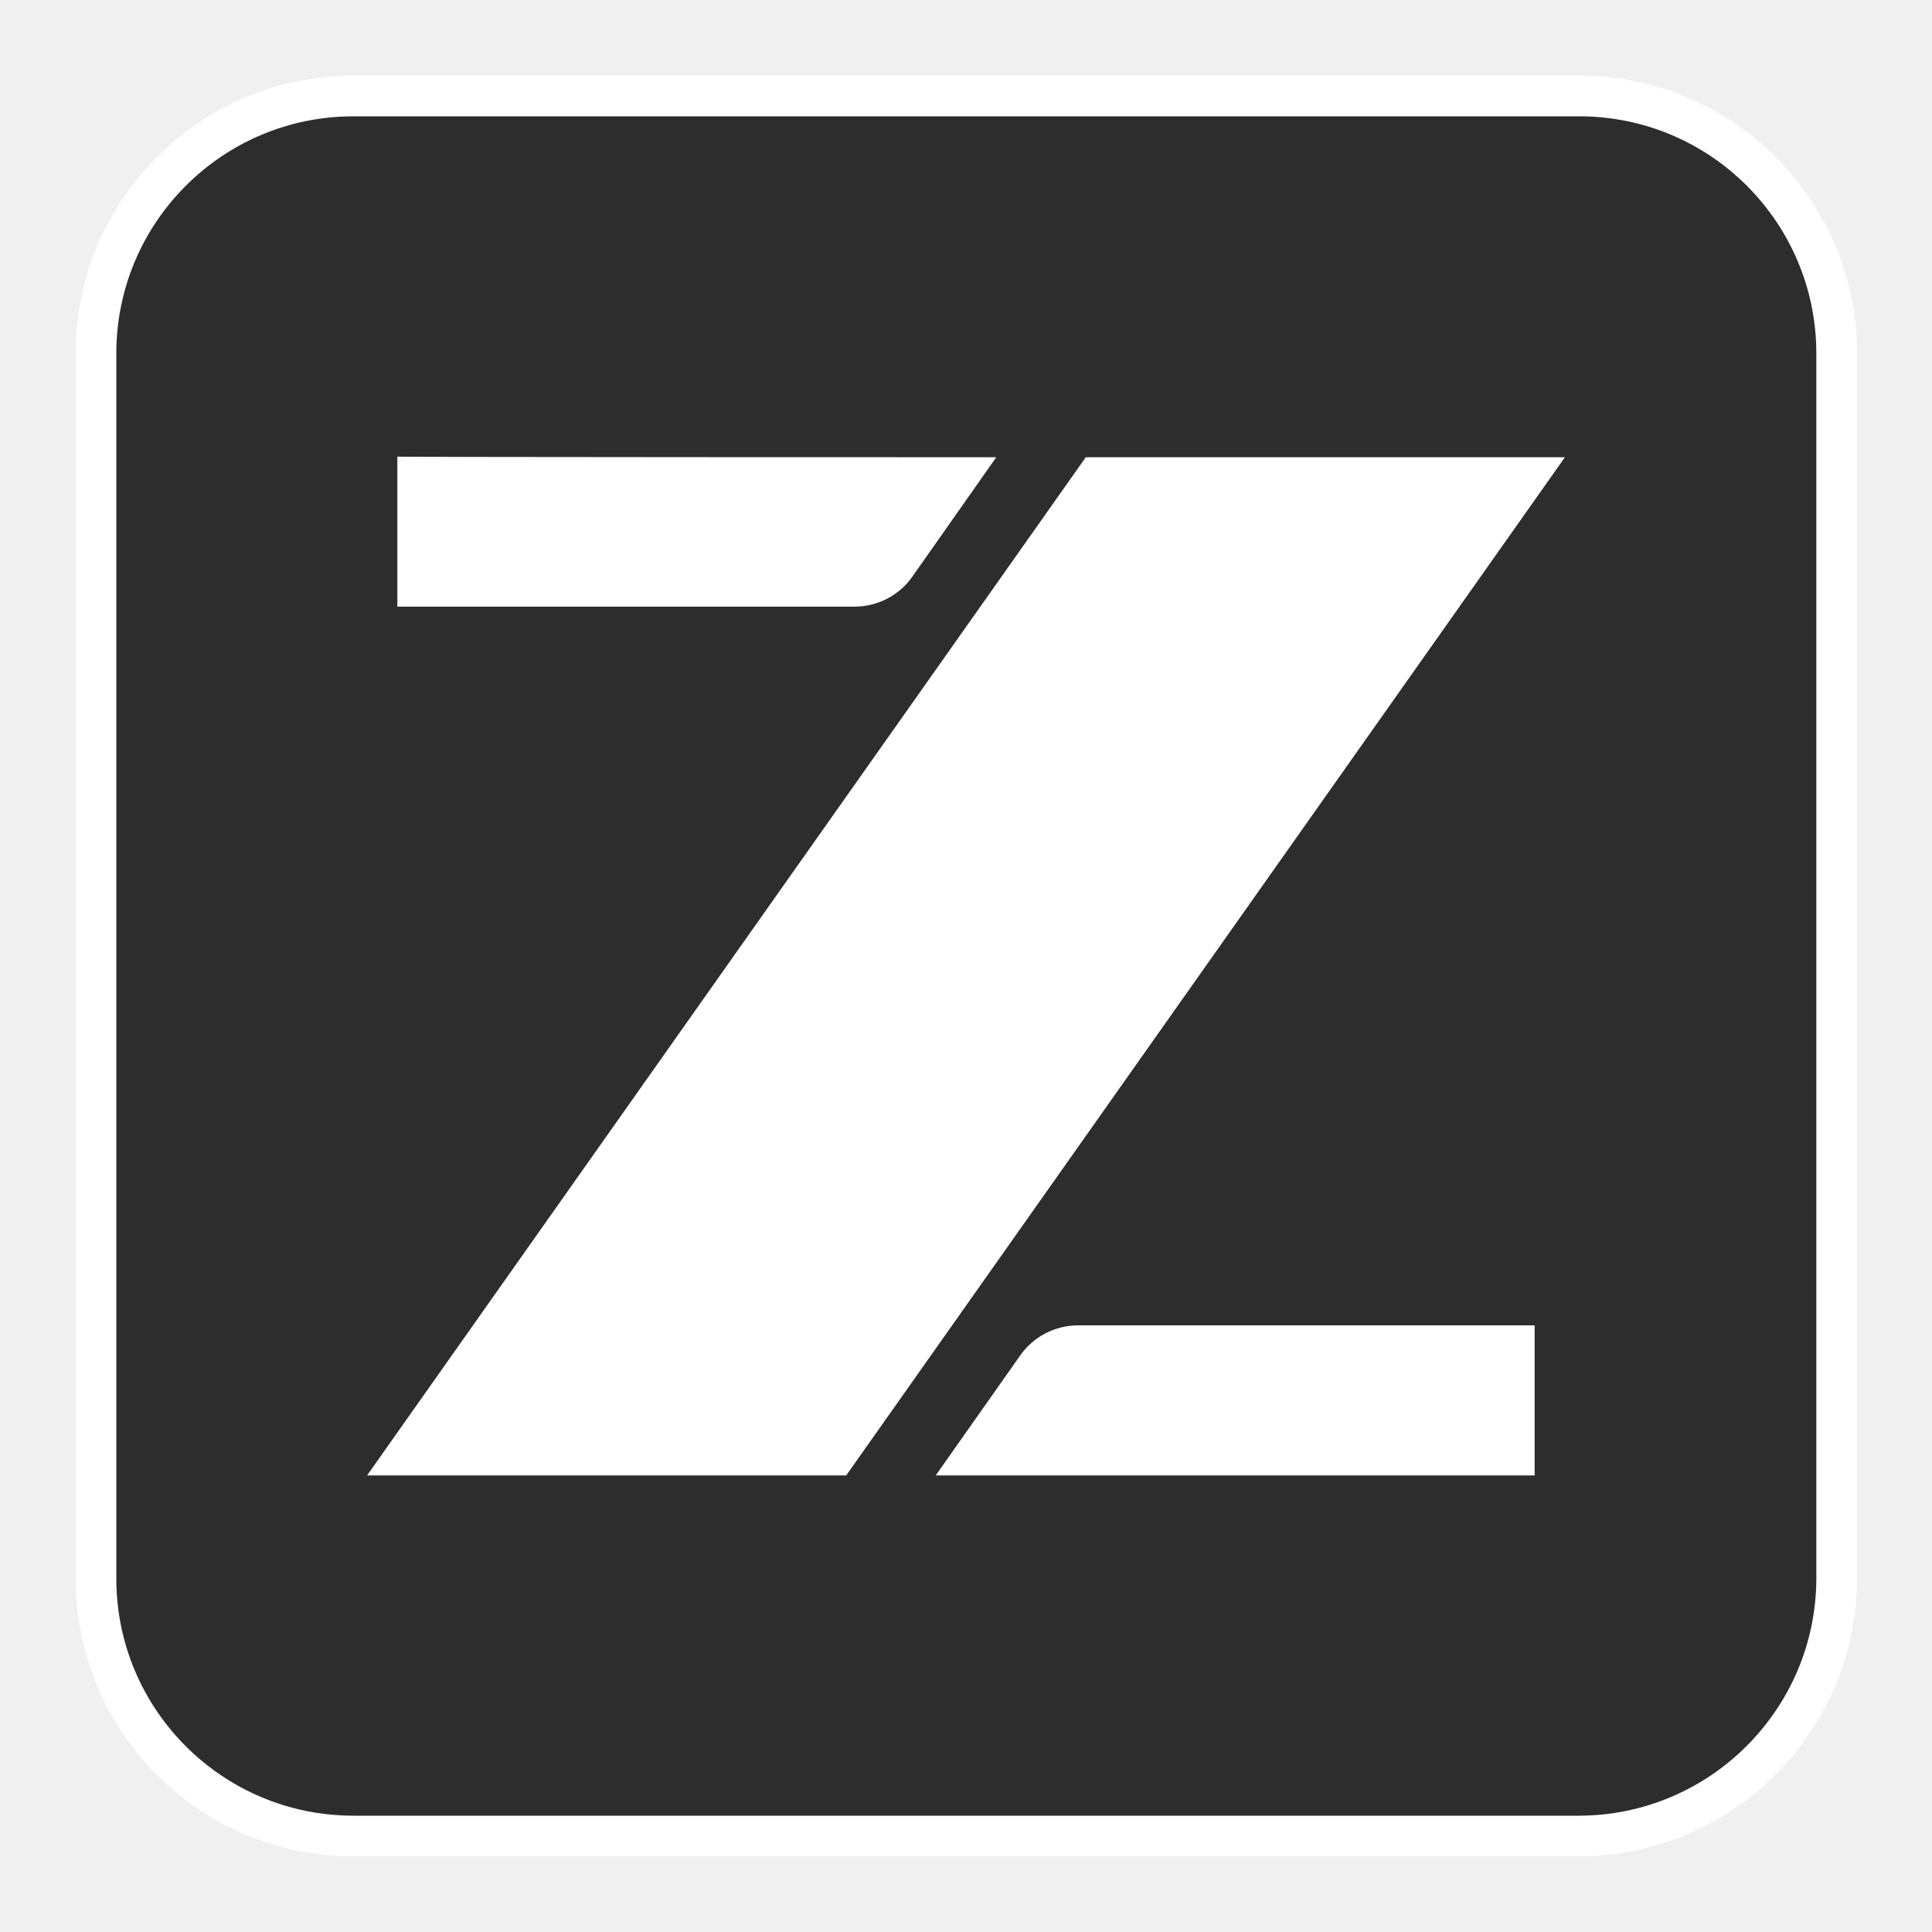
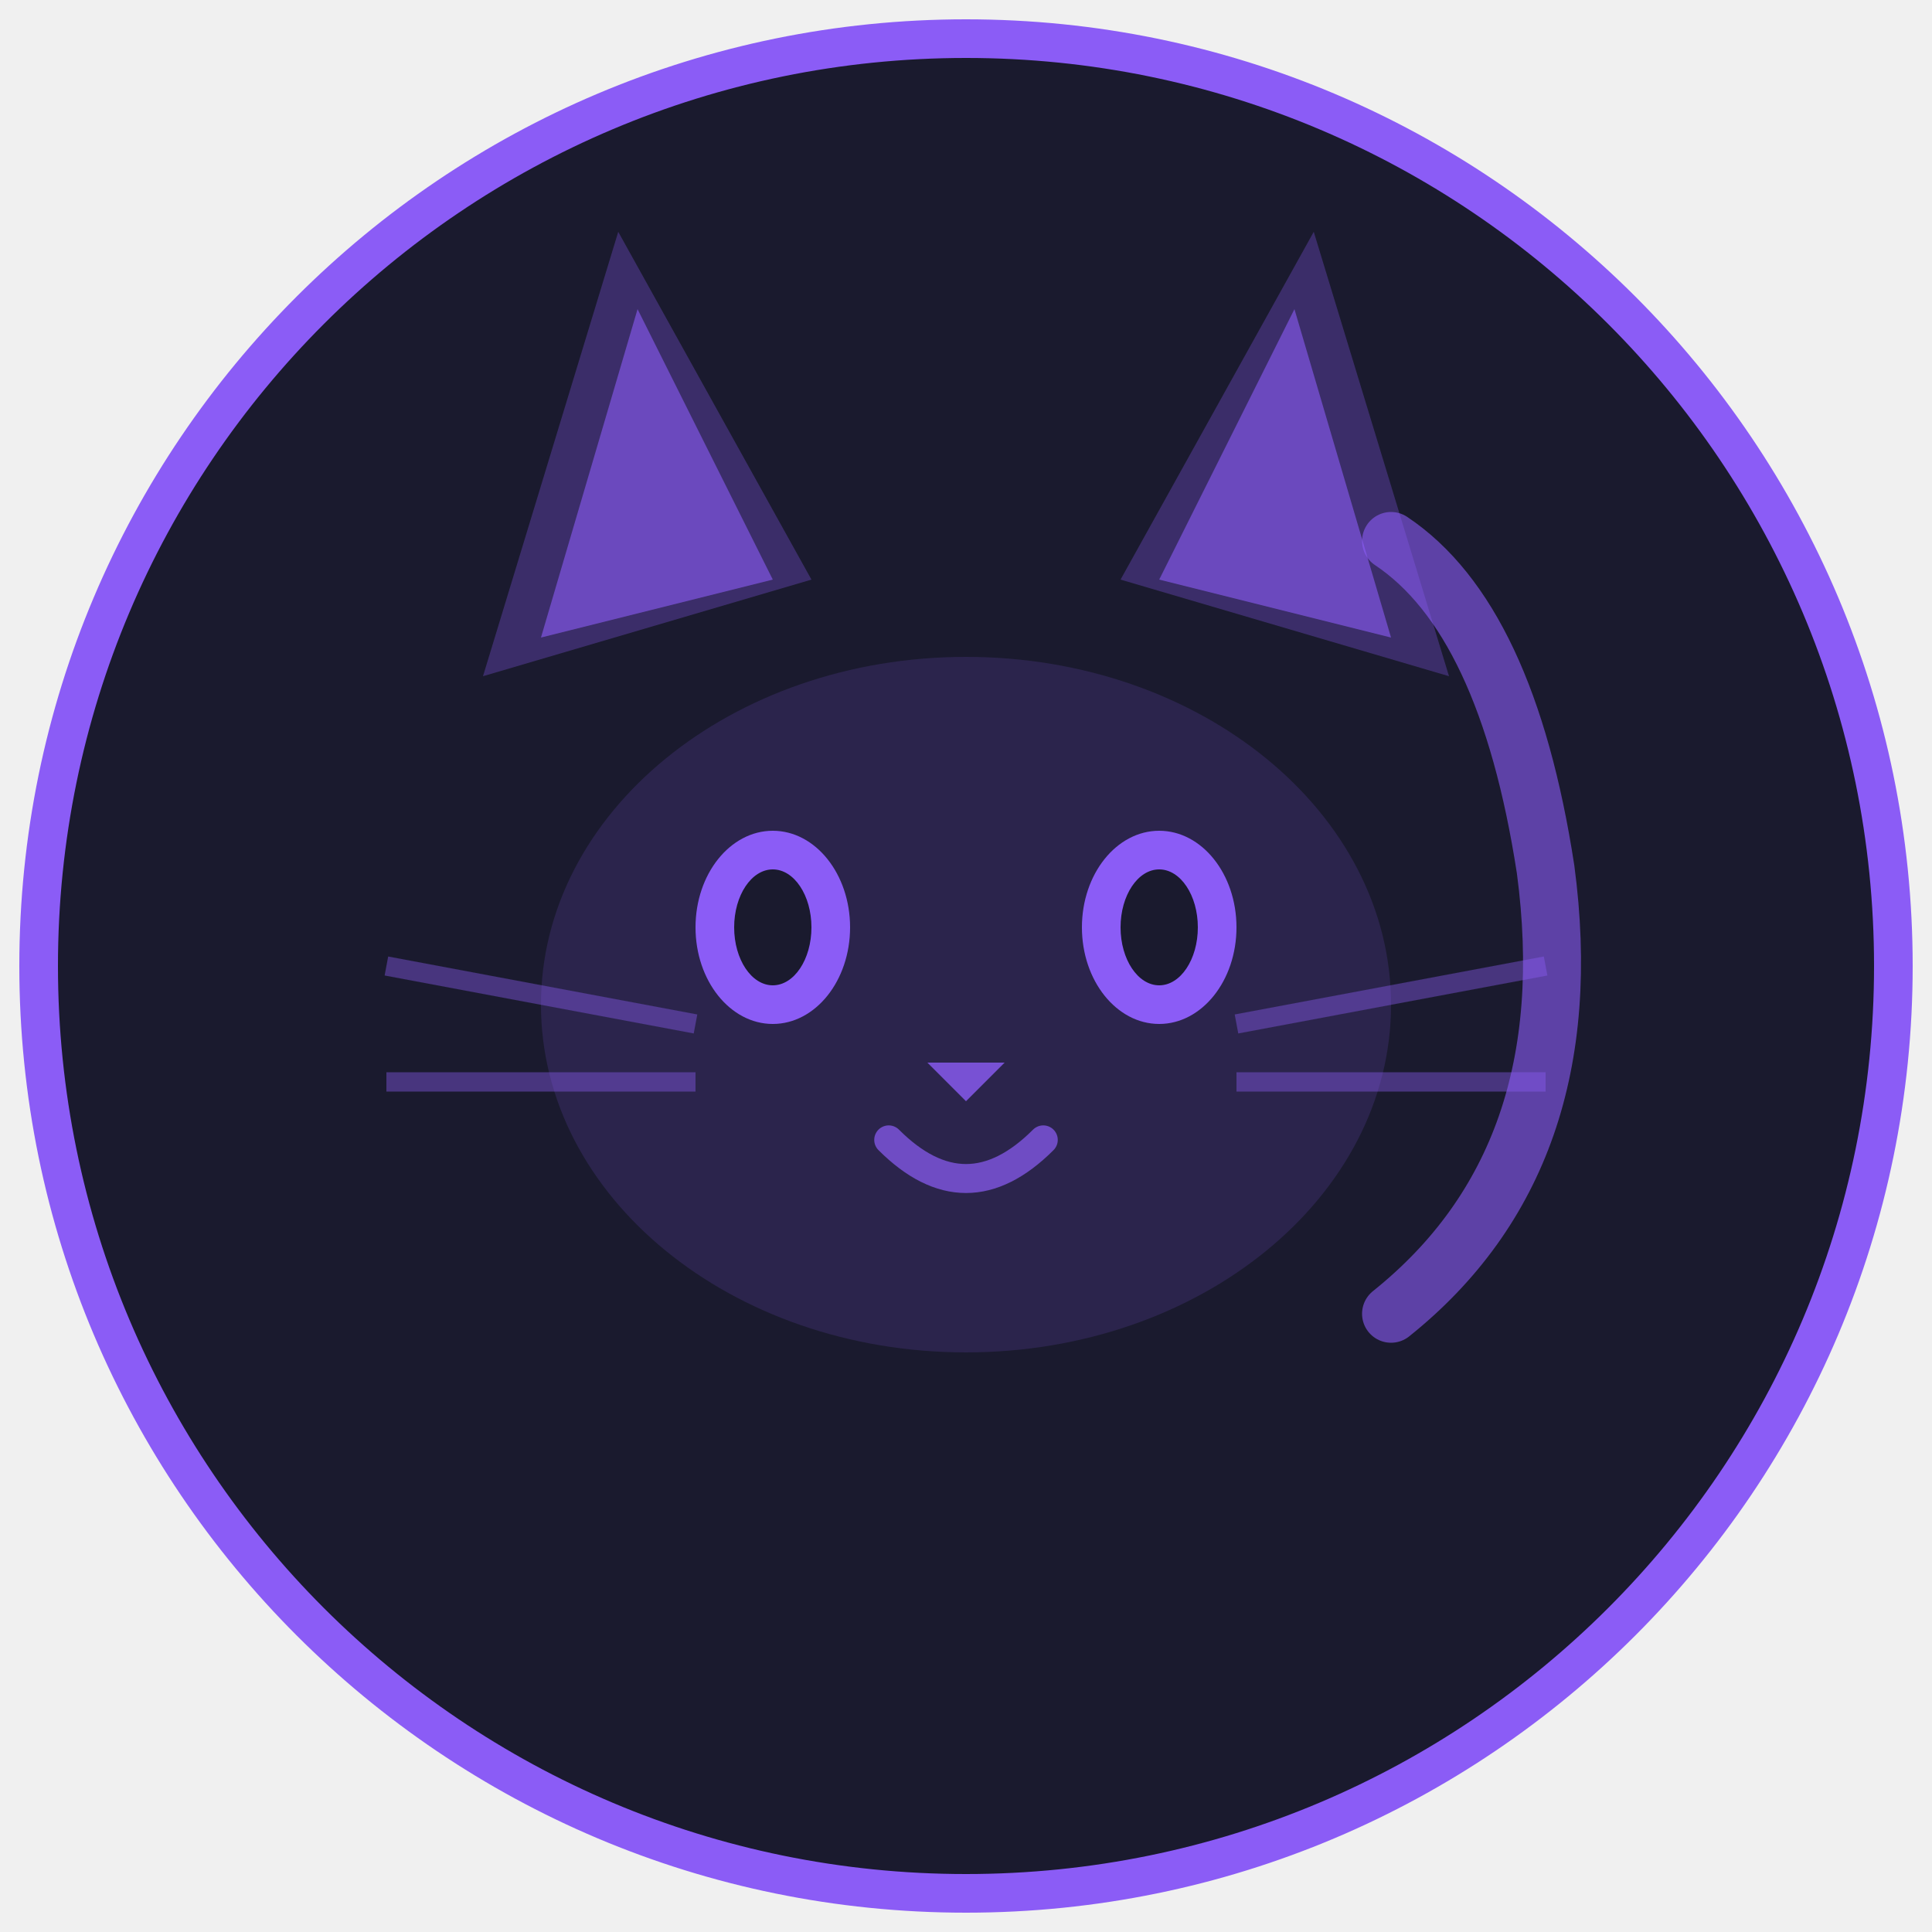
- <svg xmlns="http://www.w3.org/2000/svg" version="1.1" x="0px" y="0px" viewBox="0 0 30 30" style="enable-background:new 0 0 30 30;" xml:space="preserve">
-   <defs>
-     <style type="text/css">
-     .st194{fill:#2D2D2D;stroke:#FFFFFF;stroke-width:0.632;stroke-miterlimit:10;}
-     .st23{fill:#FFFFFF;}
- 
-     .z-breathe {
-       animation: breathe 2.5s ease-in-out infinite;
-     }
- 
-     @keyframes breathe {
-       0%, 100% { opacity: 0.7; }
-       50% { opacity: 1; }
-     }
-   </style>
-   </defs>
-   <g>
-     <path class="st194" d="M24.51,28.51H5.49c-2.21,0-4-1.79-4-4V5.49c0-2.21,1.79-4,4-4h19.03c2.21,0,4,1.79,4,4v19.03     C28.51,26.72,26.72,28.51,24.51,28.51z" />
-     <g class="z-breathe">
-       <path class="st23" d="M15.47,7.1l-1.3,1.85c-0.2,0.29-0.54,0.47-0.9,0.47h-7.1V7.09C6.16,7.1,15.47,7.1,15.47,7.1z" />
-       <polygon class="st23" points="24.3,7.1 13.14,22.91 5.7,22.91 16.86,7.1" />
-       <path class="st23" d="M14.53,22.91l1.31-1.86c0.2-0.29,0.54-0.47,0.9-0.47h7.09v2.33H14.53z" />
-     </g>
-   </g>
+ <svg xmlns="http://www.w3.org/2000/svg" width="100" height="100" viewBox="0 0 100 100" fill="none">
+   <circle cx="50" cy="50" r="48" fill="#1a1a2e" stroke="#8b5cf6" stroke-width="2" />
+   <path d="M25 35L32 12L42 30Z" fill="#8b5cf6" opacity="0.3" />
+   <path d="M75 35L68 12L58 30Z" fill="#8b5cf6" opacity="0.3" />
+   <path d="M28 33L33 16L40 30Z" fill="#8b5cf6" opacity="0.6" />
+   <path d="M72 33L67 16L60 30Z" fill="#8b5cf6" opacity="0.6" />
+   <ellipse cx="50" cy="52" rx="22" ry="18" fill="#8b5cf6" opacity="0.15" />
+   <ellipse cx="40" cy="48" rx="4" ry="5" fill="#8b5cf6" />
+   <ellipse cx="60" cy="48" rx="4" ry="5" fill="#8b5cf6" />
+   <ellipse cx="40" cy="48" rx="2" ry="3" fill="#1a1a2e" />
+   <ellipse cx="60" cy="48" rx="2" ry="3" fill="#1a1a2e" />
+   <path d="M48 55L50 57L52 55Z" fill="#8b5cf6" opacity="0.8" />
+   <path d="M46 59Q50 63 54 59" stroke="#8b5cf6" stroke-width="1.5" stroke-linecap="round" fill="none" opacity="0.7" />
+   <line x1="20" y1="50" x2="36" y2="53" stroke="#8b5cf6" stroke-width="1" opacity="0.4" />
+   <line x1="20" y1="56" x2="36" y2="56" stroke="#8b5cf6" stroke-width="1" opacity="0.4" />
+   <line x1="64" y1="53" x2="80" y2="50" stroke="#8b5cf6" stroke-width="1" opacity="0.4" />
+   <line x1="64" y1="56" x2="80" y2="56" stroke="#8b5cf6" stroke-width="1" opacity="0.4" />
+   <path d="M72 68Q82 60 80 45Q78 32 72 28" stroke="#8b5cf6" stroke-width="3" stroke-linecap="round" fill="none" opacity="0.6" />
</svg>
